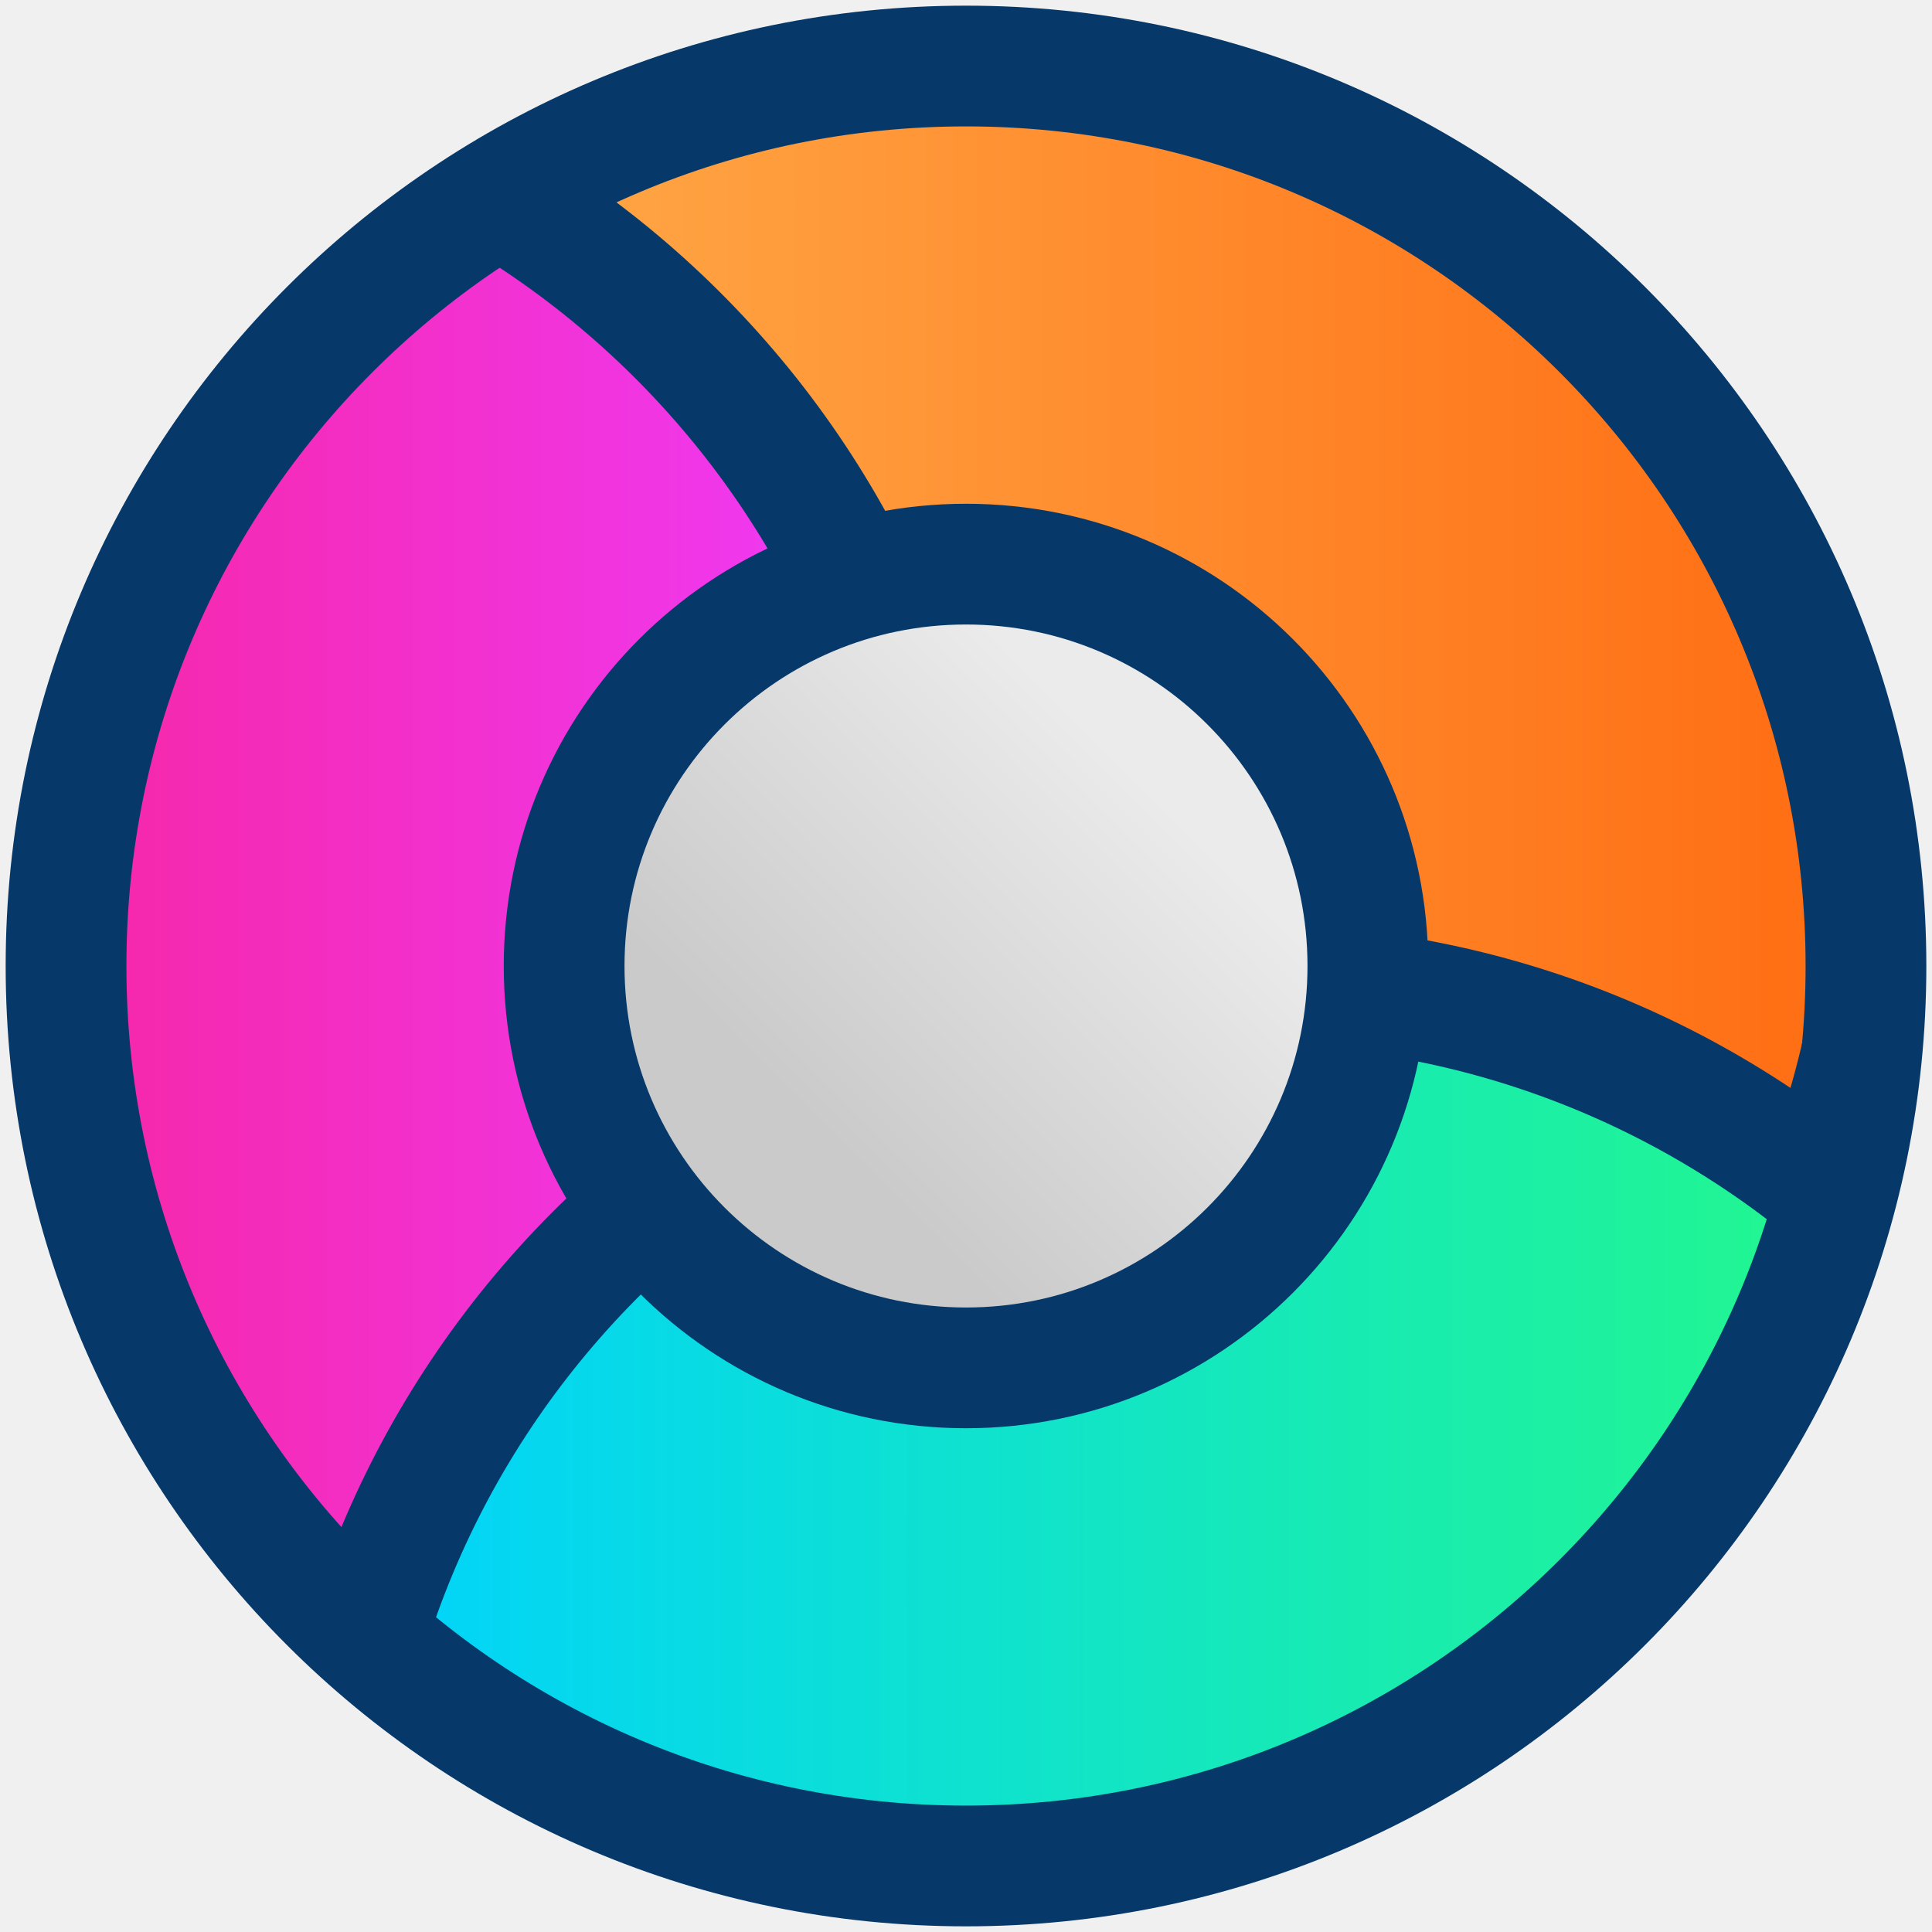
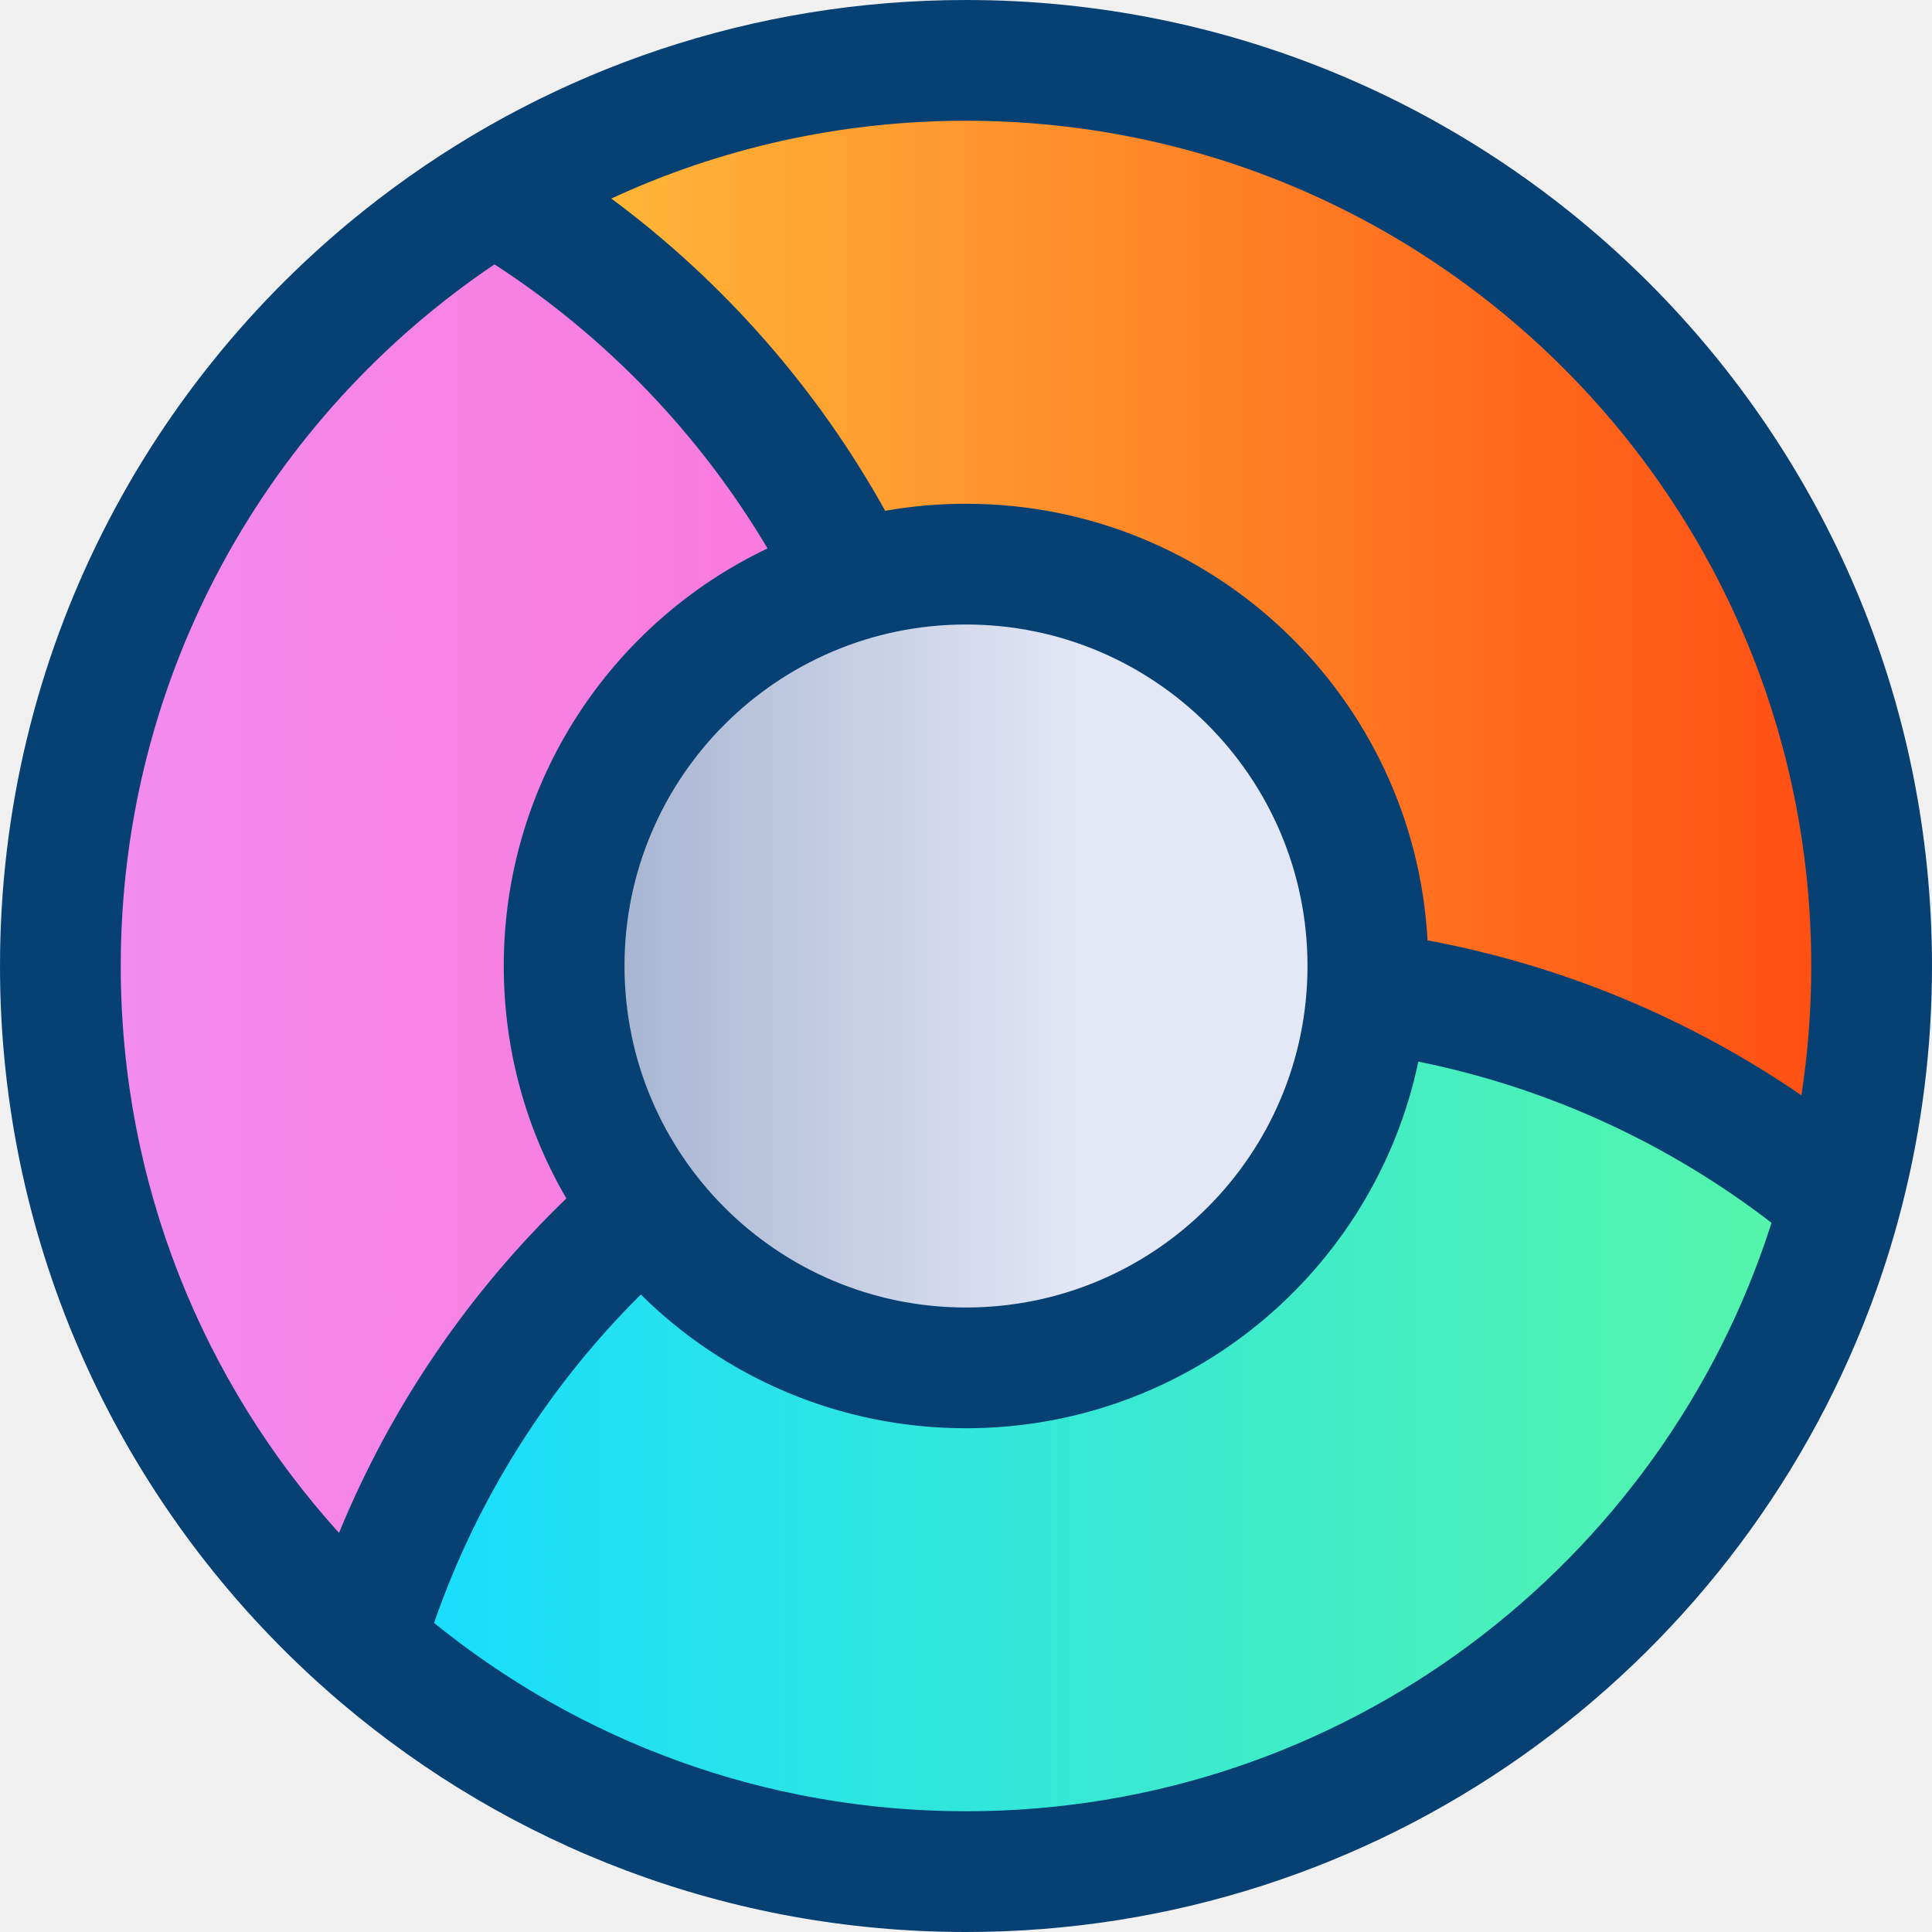
<svg xmlns="http://www.w3.org/2000/svg" fill="none" viewBox="0 0 1024 1024">
-   <mask id="a" width="954" height="955" x="35" y="34" maskUnits="userSpaceOnUse" style="mask-type:luminance">
-     <path fill="#fff" d="M35.001 511.997c0-263.439 213.56-476.999 476.999-476.999s477 213.56 477 476.999-213.56 477-477 477-476.999-213.56-476.999-477" />
-   </mask>
-   <g mask="url(#a)">
-     <path fill="url(#b)" stroke="#310024" stroke-miterlimit="10" stroke-width="40" d="M508.826-38.525c-206.531.9-382.413 129.986-452.867 311.531-17.997 68.646-28.884 140.184-31.415 213.868.44 5.727.832 11.471 1.464 17.142-.6.306-1.17.665-1.77.976-.085 5.327-.244 10.634-.244 15.981 0 355.314 190.039 665.987 473.853 836.687.977-.58 2.019-1.06 2.99-1.65 4.784 2.85 9.753 5.37 14.64 8.05C805.21 1194.8 1000 880.738 1000 520.973c0-1.164-.052-2.314-.061-3.476-1.812-1.084-3.531-2.295-5.362-3.356 2.113-15.965 3.221-32.227 3.784-48.617-3.314-59-11.803-116.595-25.136-172.326C907.816 99.591 724.414-39.463 508.826-38.525Z" opacity=".332" />
-     <path stroke="#310024" stroke-miterlimit="10" stroke-width="40" d="M508.826-38.525c-206.531.9-382.413 129.986-452.867 311.531-17.997 68.646-28.884 140.184-31.415 213.868.44 5.727.832 11.471 1.464 17.142-.6.306-1.17.665-1.77.976-.085 5.327-.244 10.634-.244 15.981 0 355.314 190.039 665.987 473.853 836.687.977-.58 2.019-1.06 2.99-1.65 4.784 2.85 9.753 5.37 14.64 8.05C805.21 1194.8 1000 880.738 1000 520.973c0-1.164-.052-2.314-.061-3.476-1.812-1.084-3.531-2.295-5.362-3.356 2.113-15.965 3.221-32.227 3.784-48.617-3.314-59-11.803-116.595-25.136-172.326C907.816 99.591 724.414-39.463 508.826-38.525Z" />
-     <path stroke="#310024" stroke-miterlimit="10" stroke-width="40" d="M508.826-38.525c-206.531.9-382.413 129.986-452.867 311.531-17.997 68.646-28.884 140.184-31.415 213.868.44 5.727.832 11.471 1.464 17.142-.6.306-1.17.665-1.77.976-.085 5.327-.244 10.634-.244 15.981 0 355.314 190.039 665.987 473.853 836.687.977-.58 2.019-1.06 2.99-1.65 4.784 2.85 9.753 5.37 14.64 8.05C805.21 1194.8 1000 880.738 1000 520.973c0-1.164-.052-2.314-.061-3.476-1.812-1.084-3.531-2.295-5.362-3.356 2.113-15.965 3.221-32.227 3.784-48.617-3.314-59-11.803-116.595-25.136-172.326C907.816 99.591 724.414-39.463 508.826-38.525Z" />
-     <mask id="c" width="978" height="1404" x="23" y="-39" maskUnits="userSpaceOnUse" style="mask-type:luminance">
-       <path fill="#fff" d="M508.826-38.526c-206.531.9-382.413 129.985-452.867 311.53-17.997 68.646-28.884 140.184-31.415 213.868.44 5.727.832 11.471 1.464 17.142-.6.306-1.17.665-1.77.976-.085 5.327-.244 10.634-.244 15.981 0 355.314 190.039 665.989 473.853 836.689.977-.59 2.019-1.07 2.99-1.65 4.784 2.85 9.753 5.36 14.64 8.05C805.21 1194.8 1000 880.736 1000 520.971c0-1.164-.052-2.314-.061-3.476-1.812-1.084-3.531-2.295-5.362-3.356 2.113-15.965 3.221-32.227 3.784-48.617-3.314-59-11.803-116.594-25.136-172.326C907.816 99.589 724.414-39.466 508.826-38.526" />
-     </mask>
-     <g stroke="#06396A" stroke-miterlimit="10" stroke-width="64" mask="url(#c)">
-       <path fill="url(#d)" d="M22.936 451.57C21.763 182.055 239.296-37.382 508.811-38.556s488.951 216.359 490.124 485.874c1.175 269.515-216.355 488.951-485.87 490.127C243.549 938.619 24.112 721.086 22.936 451.57Z" />
-       <path fill="url(#e)" d="M-473.656 525.13C-474.831 255.614-257.298 36.177 12.217 35.003S501.171 251.36 502.345 520.876c1.175 269.52-216.359 488.954-485.875 490.134-269.514 1.17-488.952-216.37-490.126-485.88Z" />
-       <path fill="url(#f)" d="M172.998 1011.79c-1.174-269.524 216.359-488.96 485.874-490.135C928.384 520.48 1147.83 738.014 1149 1007.53c1.18 269.52-216.353 488.94-485.873 490.12-269.517 1.18-488.954-216.36-490.129-485.86Z" />
-     </g>
+   <g clip-path="url(#a)">
+     <path fill="url(#b)" d="M512 16c238.596 0 437.844 168.471 485.278 392.945a495 495 0 0 1 1.657 38.371c1.175 269.515-216.355 488.951-485.87 490.127-269.516 1.174-488.953-216.359-490.129-485.875-.038-8.717.155-17.383.569-25.99C64.397 192.844 267.545 16 512 16" />
+     <path fill="url(#c)" d="M245.92 93.336c152.026 82.112 255.62 242.583 256.426 427.536.779 178.78-94.676 335.52-237.7 421.142C116.035 856.345 16 695.854 16 511.998c0-176.023 91.693-330.629 229.92-418.662" />
+     <path fill="url(#d)" d="M658.873 521.653c127.051-.554 242.974 47.497 330.151 126.684C929.791 855.977 738.65 1008 512 1008c-123.691 0-236.805-45.279-323.678-120.162 53.911-209.769 243.839-365.196 470.551-366.185" />
+     <path fill="url(#e)" d="M299 512c0-117.637 95.363-213 213-213s213 95.363 213 213-95.363 213-213 213-213-95.363-213-213" />
+     <path fill="#074174" fill-rule="evenodd" d="M512 0c282.77 0 512 229.23 512 512 0 43.562-5.44 85.853-15.68 126.231l-.18.698q-1.05 4.113-2.16 8.199l-.18.657a380 380 0 0 1-1.63 5.778l-.18.66c-.16.534-.31 1.068-.47 1.601-.08.284-.17.568-.25.852q-.81 2.75-1.65 5.488c-.08.272-.16.543-.25.815-.17.573-.35 1.147-.53 1.72-.17.554-.35 1.107-.52 1.66-.19.612-.389 1.223-.585 1.833q-.202.636-.408 1.271a326 326 0 0 1-.765 2.35 502 502 0 0 1-1.818 5.434l-.213.626a501 501 0 0 1-1.901 5.451l-.307.864a513 513 0 0 1-2.885 7.877l-.154.408C918.304 886.193 731.246 1024 512 1024c-126.383 0-242.069-45.792-331.375-121.688l-.381-.325a514 514 0 0 1-4.481-3.861l-.585-.51a505 505 0 0 1-6.734-5.991q-.7-.635-1.399-1.272l-.342-.312C64.261 796.419 0 661.715 0 512c0-165.206 78.246-312.135 199.699-405.754l.113-.088q.825-.635 1.652-1.266l.252-.193a521 521 0 0 1 7.432-5.565C293.963 36.814 398.682 0 512 0m239.751 562.679C728.406 673.671 629.935 757 512 757c-67.238 0-128.149-27.086-172.419-70.941l.065.065c-48.743 48.421-86.595 107.774-109.584 174.052C307.055 922.598 405.159 960 512 960c199.964 0 369.328-131.009 426.944-311.877-54.102-41.654-117.806-71.43-187.193-85.444M262.105 140.117C142.608 220.575 64 357.107 64 512c0 115.609 43.792 220.99 115.691 300.461 27.607-67.304 68.924-127.555 120.493-177.26l.017.029C279.093 599.03 267 556.927 267 512c0-97.658 57.137-181.972 139.807-221.332-35.993-60.667-85.645-112.258-144.702-150.551M512 331c-99.964 0-181 81.036-181 181s81.036 181 181 181 181-81.036 181-181-81.036-181-181-181m0-267c-67.132 0-130.814 14.768-187.978 41.229C383.383 149.3 433.038 205.73 469.168 270.73A246.6 246.6 0 0 1 512 267c130.754 0 237.583 102.427 244.629 231.422 72.428 13.465 139.605 41.951 198.16 82.115A451.5 451.5 0 0 0 960 512c0-247.424-200.576-448-448-448" clip-rule="evenodd" />
  </g>
-   <path stroke="#06396A" stroke-miterlimit="10" stroke-width="64" d="M35 512C35 248.56 248.56 35 512 35s477 213.56 477 477-213.56 477-477 477S35 775.44 35 512Z" />
-   <path fill="url(#g)" stroke="#06396A" stroke-miterlimit="10" stroke-width="64" d="M299 512c0-117.637 95.363-213 213-213s213 95.363 213 213-95.363 213-213 213-213-95.363-213-213Z" />
  <defs>
-     <linearGradient id="b" x1="23.994" x2="1000" y1="662.765" y2="662.765" gradientUnits="userSpaceOnUse">
-       <stop stop-color="#FFBD59" />
-       <stop offset="1" stop-color="#FF6B11" />
+     <linearGradient id="b" x1="51.518" x2="970.354" y1="476.724" y2="476.724" gradientUnits="userSpaceOnUse">
+       <stop stop-color="#ffe147" />
+       <stop offset="1" stop-color="#ff4e13" />
    </linearGradient>
-     <linearGradient id="d" x1="22.931" x2="998.939" y1="449.443" y2="449.443" gradientUnits="userSpaceOnUse">
-       <stop stop-color="#FFBD59" />
-       <stop offset="1" stop-color="#FF6B11" />
+     <linearGradient id="c" x1="-264.23" x2="730.788" y1="998.11" y2="998.11" gradientUnits="userSpaceOnUse">
+       <stop stop-color="#ed9dff" />
+       <stop offset="1" stop-color="#ff69cb" />
    </linearGradient>
-     <linearGradient id="e" x1="-473.661" x2="502.347" y1="523" y2="523" gradientUnits="userSpaceOnUse">
-       <stop stop-color="#FF1148" />
-       <stop offset="1" stop-color="#EE3CFF" />
+     <linearGradient id="d" x1="212.849" x2="1252.44" y1="970.692" y2="970.692" gradientUnits="userSpaceOnUse">
+       <stop stop-color="#18ddff" />
+       <stop offset="1" stop-color="#6eff86" />
    </linearGradient>
-     <linearGradient id="f" x1="172.993" x2="1149" y1="1009.65" y2="1009.65" gradientUnits="userSpaceOnUse">
-       <stop stop-color="#00D2FF" />
-       <stop offset="1" stop-color="#2AFF75" />
+     <linearGradient id="e" x1="311.477" x2="712.523" y1="512" y2="512" gradientUnits="userSpaceOnUse">
+       <stop stop-color="#a4b2d0" />
+       <stop offset=".667" stop-color="#e4e8f6" />
    </linearGradient>
-     <linearGradient id="g" x1="439.752" x2="618.185" y1="603.396" y2="425.386" gradientUnits="userSpaceOnUse">
-       <stop stop-color="#CACACA" />
-       <stop offset="1" stop-color="#EBEBEB" />
-     </linearGradient>
+     <clipPath id="a">
+       <path fill="#fff" d="M0 0h1024v1024H0z" />
+     </clipPath>
  </defs>
</svg>
